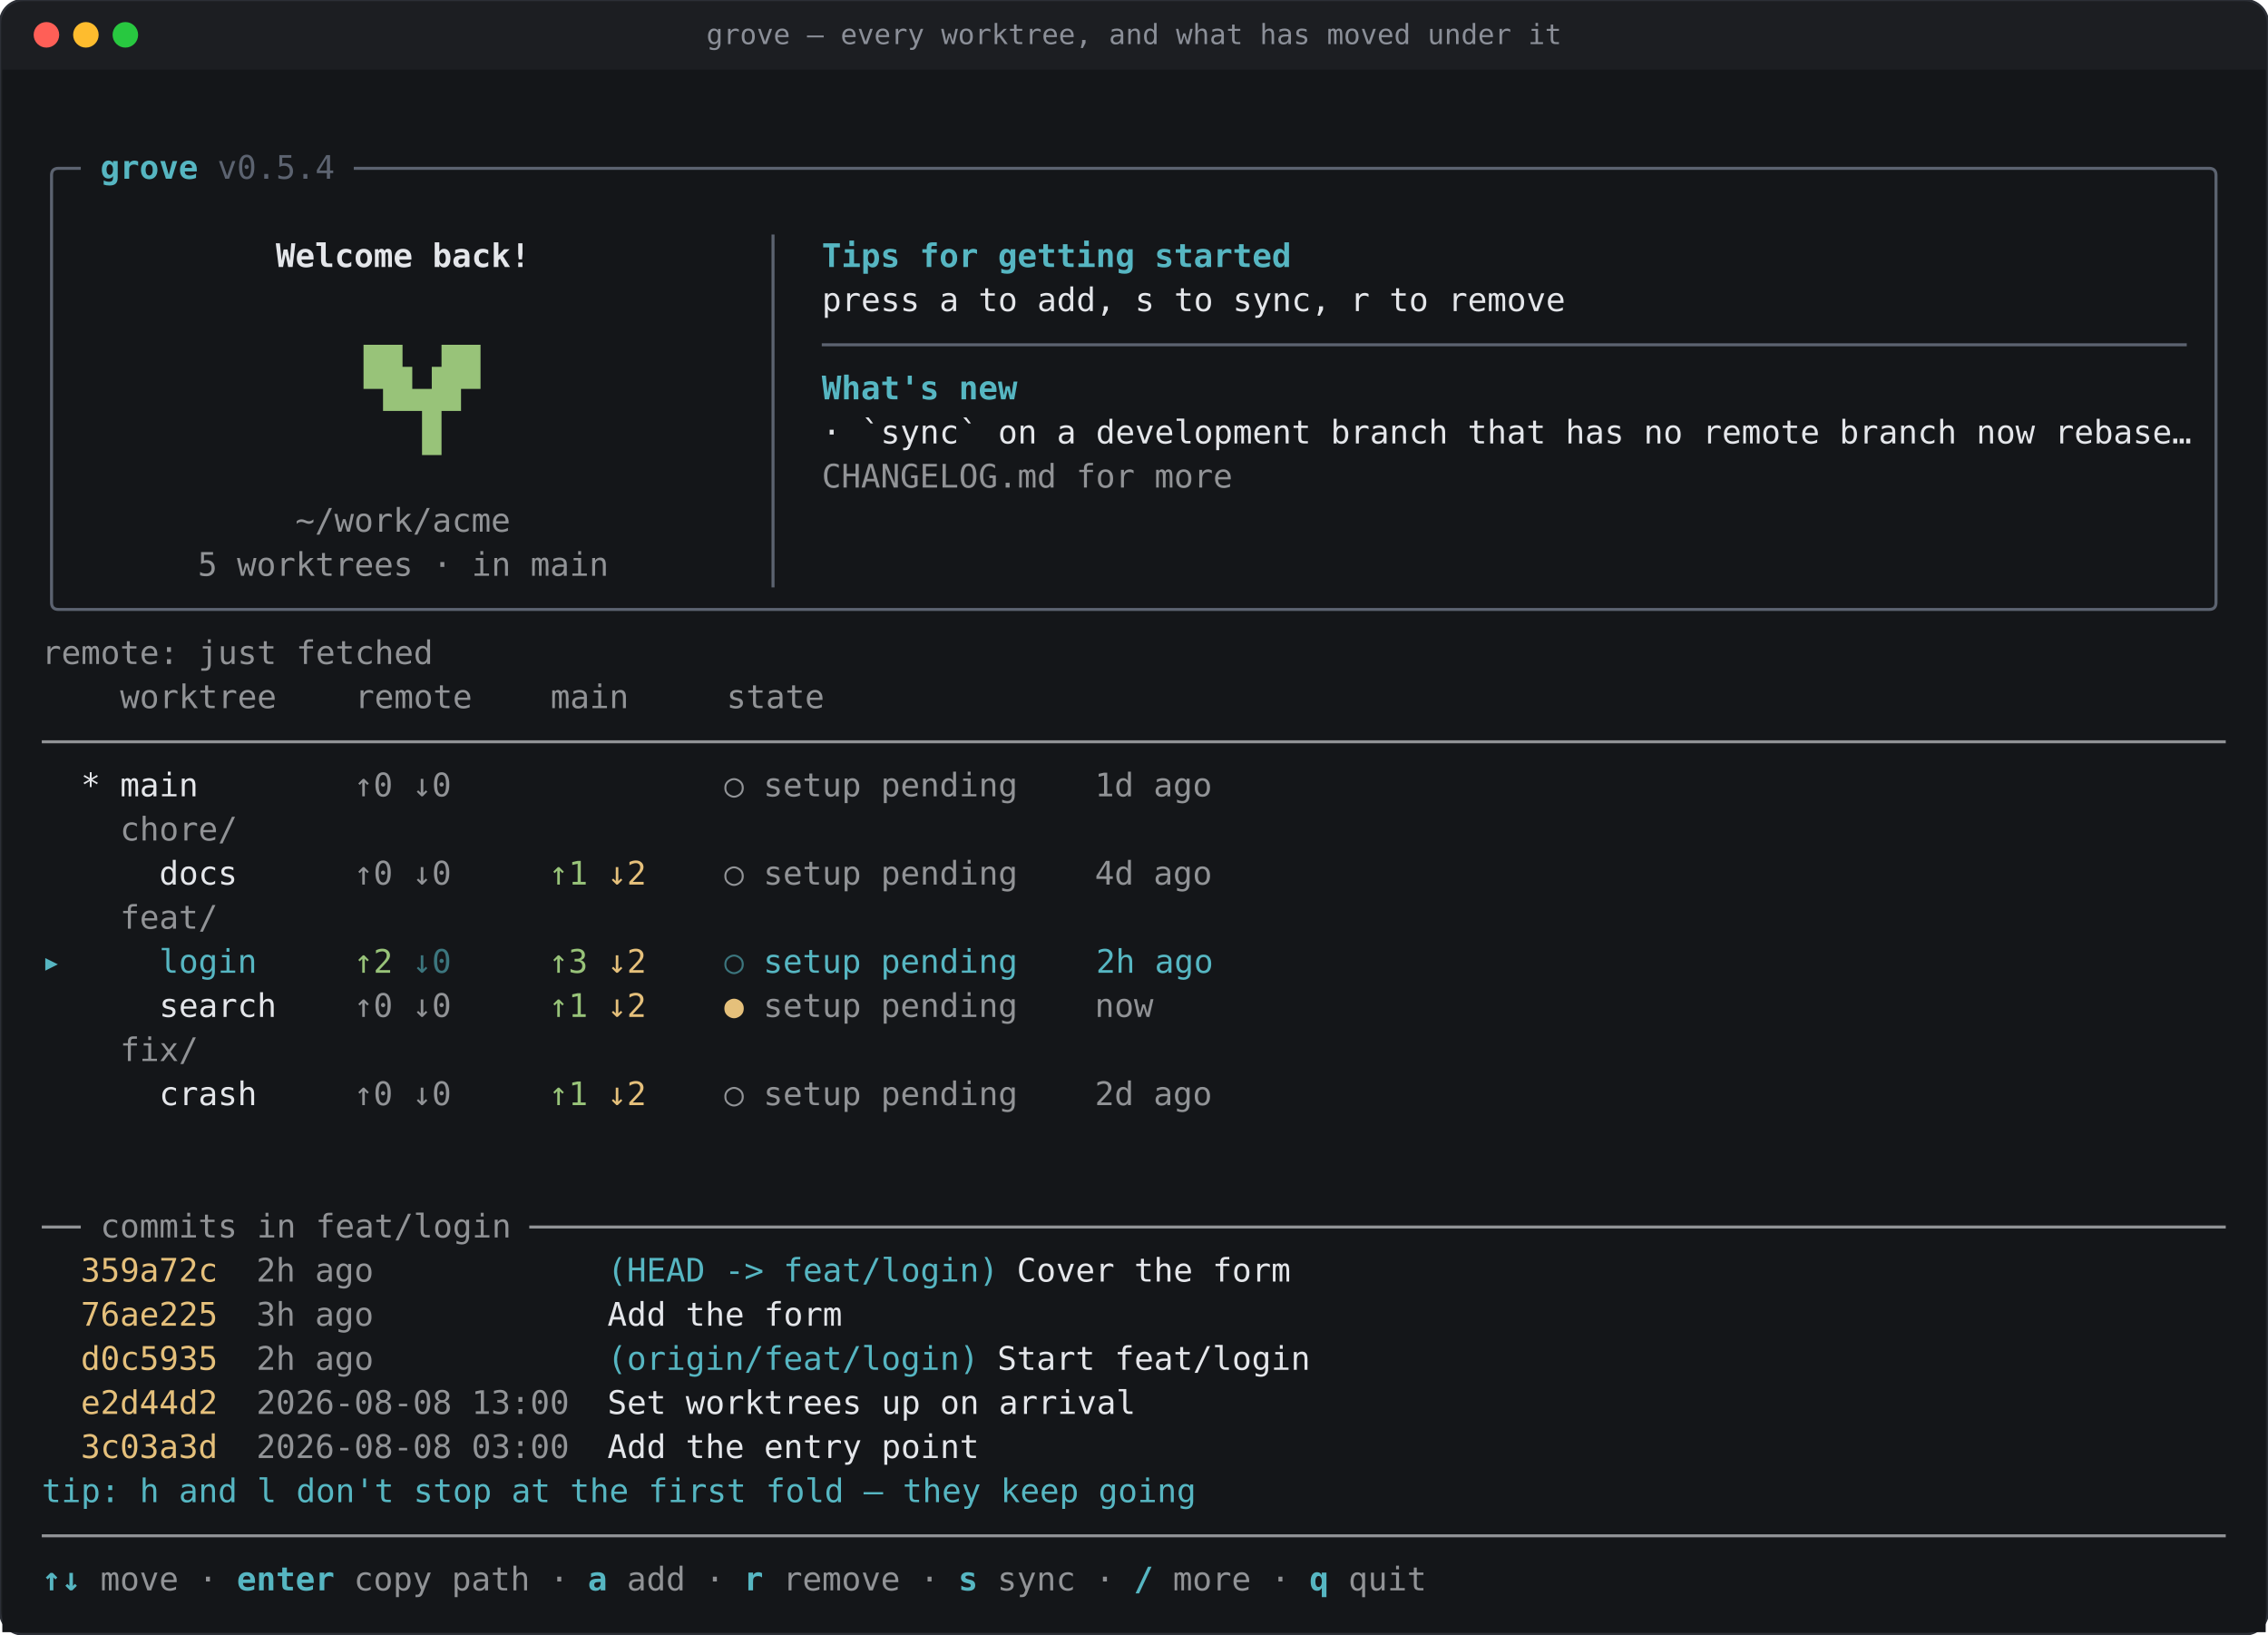
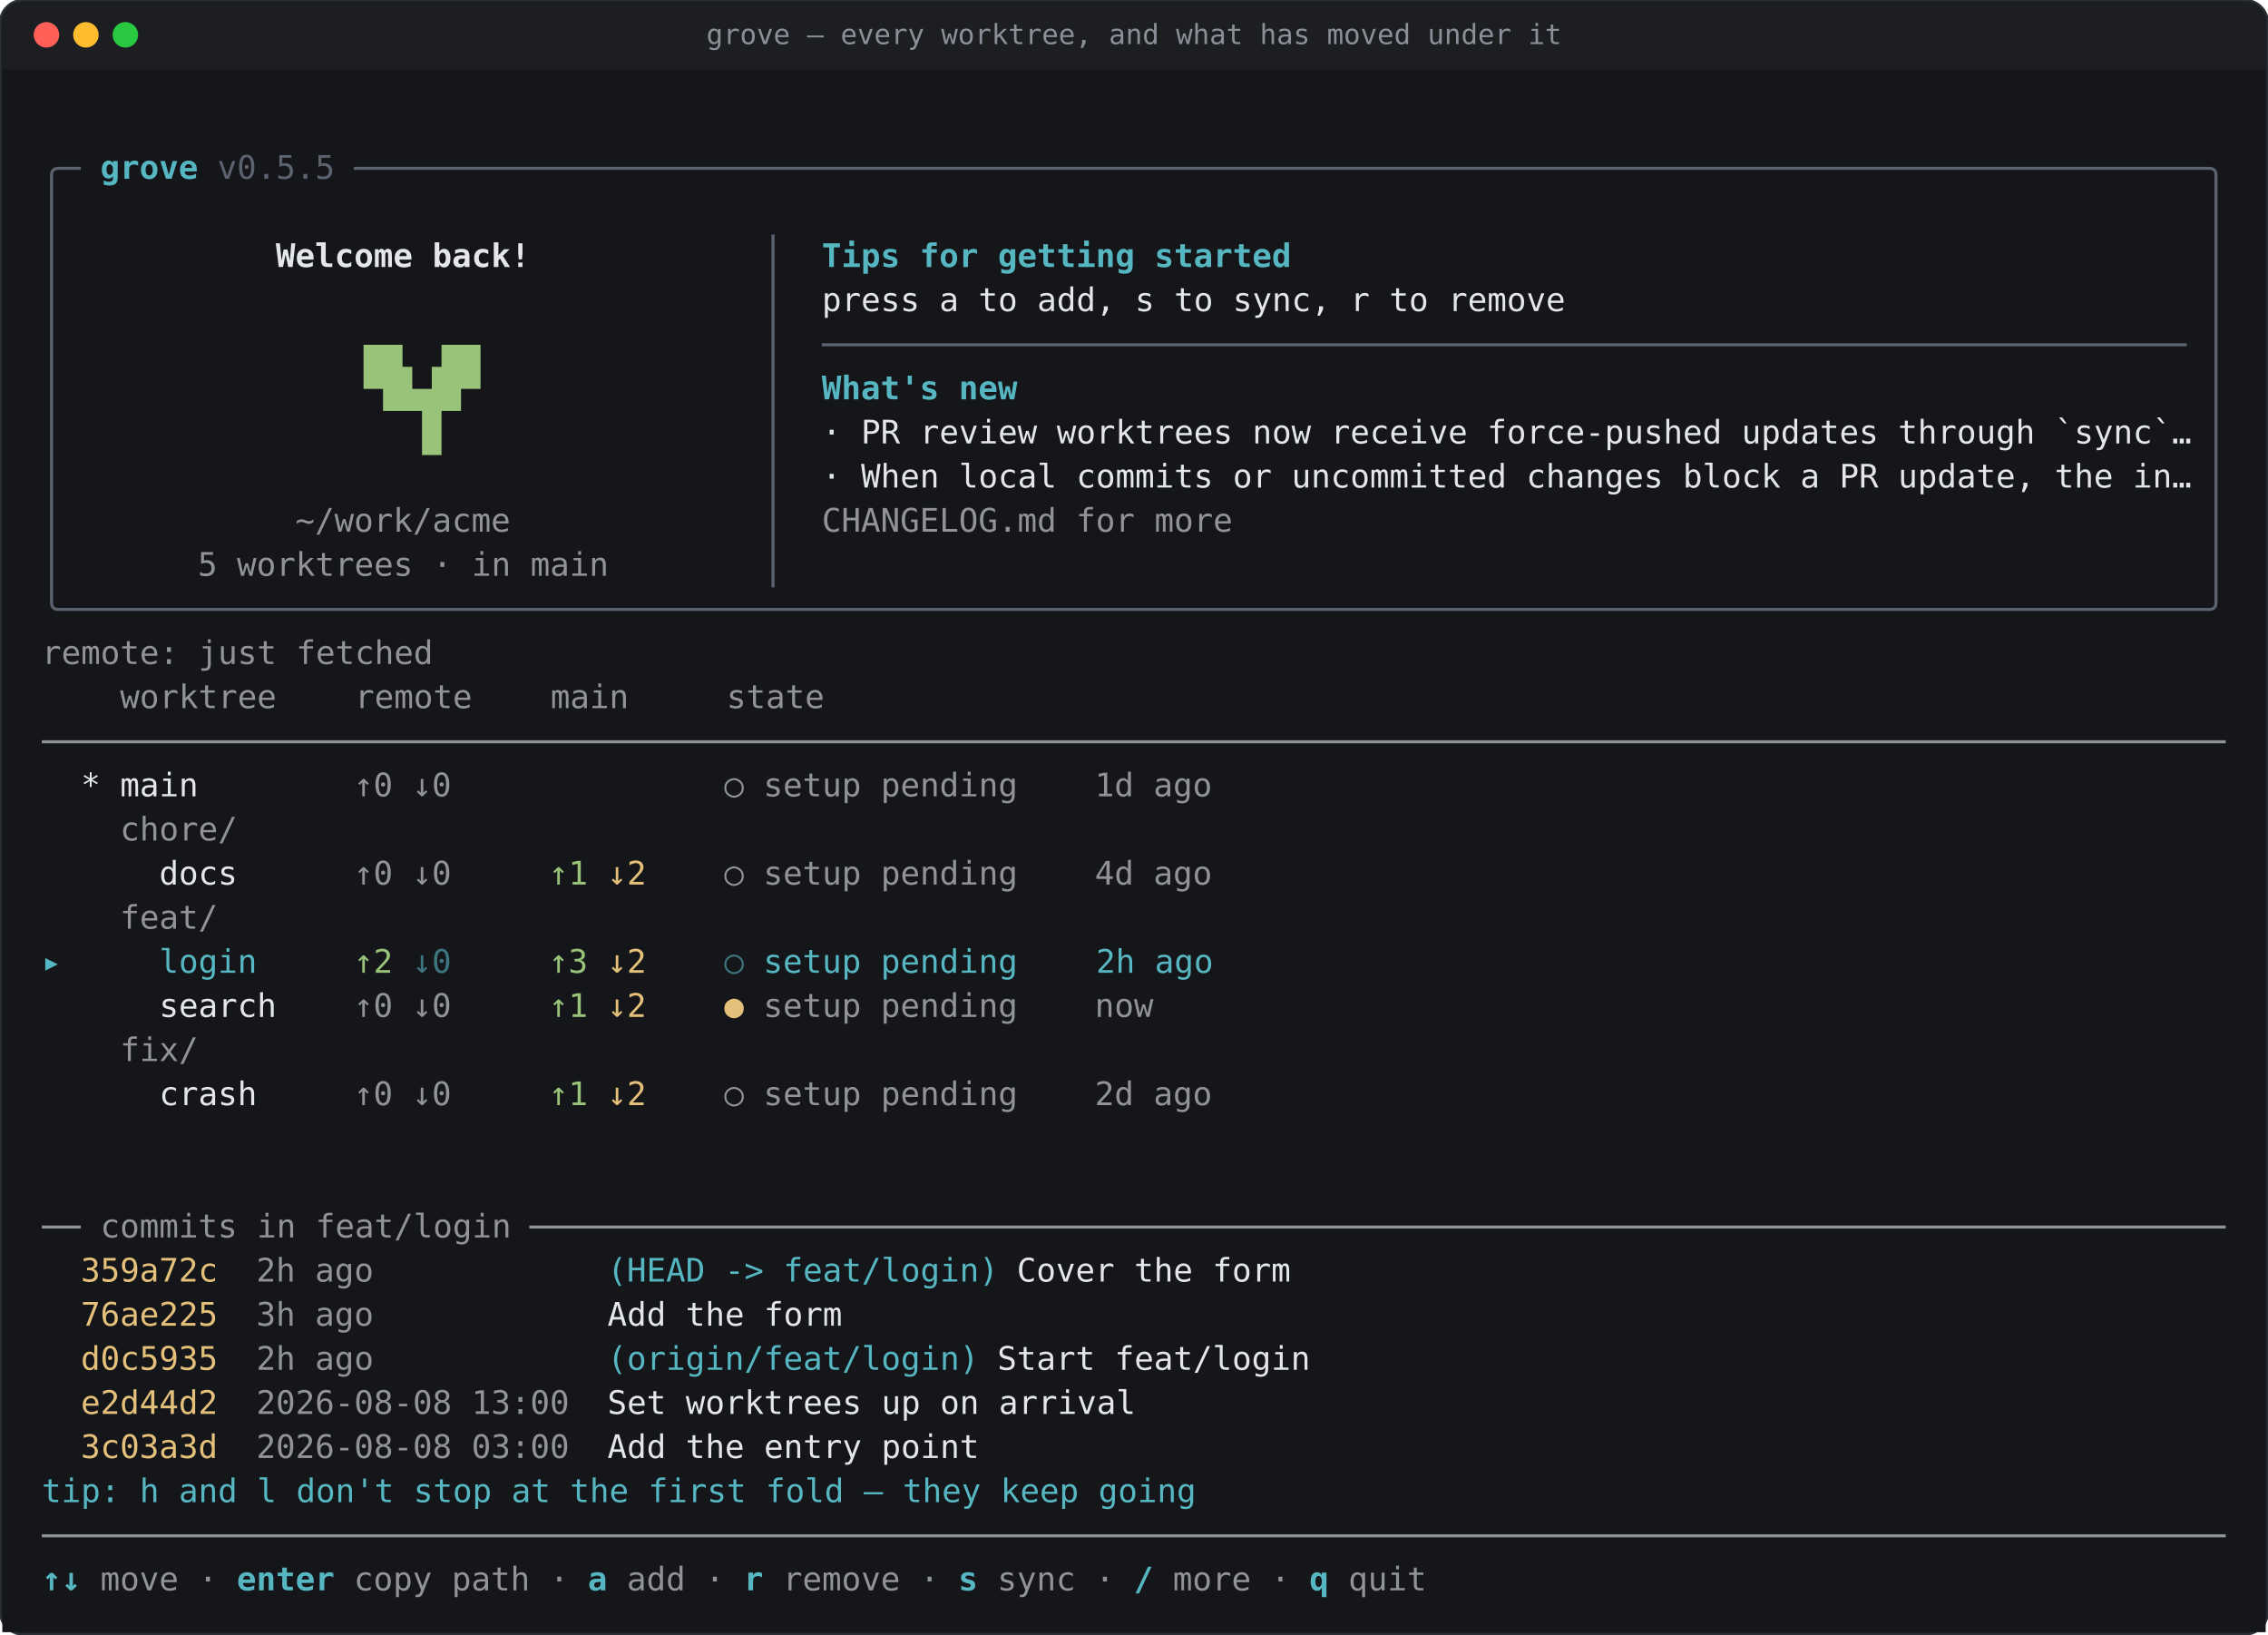
<svg xmlns="http://www.w3.org/2000/svg" width="977" height="704" viewBox="0 0 977 704" font-family="ui-monospace, SFMono-Regular, Menlo, Consolas, 'DejaVu Sans Mono', monospace" font-size="14">
  <rect width="977" height="704" rx="10" fill="#1c1e22" stroke="#2c2f36" />
  <rect x="1" y="30" width="975" height="673" fill="#141619" />
  <circle cx="20" cy="15" r="5.5" fill="#ff5f57" />
  <circle cx="37" cy="15" r="5.5" fill="#febc2e" />
  <circle cx="54" cy="15" r="5.5" fill="#28c840" />
  <text x="488.5" y="19" fill="#8b8f98" font-size="12" text-anchor="middle">grove — every worktree, and what has moved under it</text>
  <path fill="#98c379" opacity="1" d="M156.60 148.50h4.20v9.50h-4.20zM160.80 148.50h8.40v9.50h-8.40zM169.20 148.50h4.20v9.50h-4.20zM190.20 148.50h4.20v9.50h-4.20zM194.40 148.50h8.40v9.50h-8.40zM202.80 148.50h4.20v9.50h-4.20zM156.60 158.00h4.20v9.50h-4.20zM160.80 158.00h4.20v9.50h-4.20zM165.00 158.00h4.20v9.50h-4.20zM165.00 167.50h4.20v9.50h-4.20zM169.20 158.00h8.40v19.00h-8.40zM177.60 167.50h8.40v9.50h-8.40zM186.00 158.00h8.40v19.00h-8.40zM194.40 158.00h4.20v9.50h-4.20zM198.60 158.00h4.20v9.50h-4.20zM194.40 167.50h4.20v9.50h-4.20zM202.80 158.00h4.20v9.50h-4.20zM181.80 177.00h4.20v19.00h-4.20zM186.00 177.00h4.20v19.00h-4.20z" />
  <path fill="none" stroke="#5c6370" stroke-width="1.3" opacity="1" d="M22.20 82.00V75.50Q22.20 72.50 25.20 72.50H26.40M26.40 72.50H34.80M152.40 72.50H950.40M954.60 82.00V75.50Q954.60 72.50 951.60 72.50H950.40M22.20 82.00V101.00M954.60 82.00V101.00M22.20 101.00V120.00M333.00 101.00V120.00M954.60 101.00V120.00M22.20 120.00V139.00M333.00 120.00V139.00M954.60 120.00V139.00M22.20 139.00V158.00M333.00 139.00V158.00M354.00 148.50H942.00M954.60 139.00V158.00M22.20 158.00V177.00M333.00 158.00V177.00M954.60 158.00V177.00M22.20 177.00V196.00M333.00 177.00V196.00M954.60 177.00V196.00M22.20 196.00V215.00M333.00 196.00V215.00M954.60 196.00V215.00M22.20 215.00V234.00M333.00 215.00V234.00M954.60 215.00V234.00M22.20 234.00V253.00M333.00 234.00V253.00M954.60 234.00V253.00M22.20 253.00V259.50Q22.20 262.50 25.20 262.50H26.40M26.40 262.50H950.40M954.60 253.00V259.50Q954.60 262.50 951.60 262.50H950.40" />
  <path fill="none" stroke="#e4e6ea" stroke-width="1.3" opacity="0.6" d="M18.00 319.50H958.80M18.00 528.50H34.80M228.00 528.50H958.80M18.00 661.50H958.80" />
  <text x="43.2" y="77.0" fill="#56b6c2" font-weight="600" textLength="42.0" lengthAdjust="spacingAndGlyphs" xml:space="preserve">grove</text>
-   <text x="85.2" y="77.0" fill="#5c6370" textLength="67.2" lengthAdjust="spacingAndGlyphs" xml:space="preserve"> v0.5.4 </text>
+   <text x="85.2" y="77.0" fill="#5c6370" textLength="67.2" lengthAdjust="spacingAndGlyphs" xml:space="preserve"> v0.5.5 </text>
  <text x="118.8" y="115.0" fill="#e4e6ea" font-weight="600" textLength="109.2" lengthAdjust="spacingAndGlyphs" xml:space="preserve">Welcome back!</text>
  <text x="354.0" y="115.0" fill="#56b6c2" font-weight="600" textLength="201.6" lengthAdjust="spacingAndGlyphs" xml:space="preserve">Tips for getting started</text>
  <text x="337.2" y="134.0" fill="#e4e6ea" textLength="613.2" lengthAdjust="spacingAndGlyphs" xml:space="preserve">  press a to add, s to sync, r to remove                                 </text>
  <text x="354.0" y="172.0" fill="#56b6c2" font-weight="600" textLength="84.0" lengthAdjust="spacingAndGlyphs" xml:space="preserve">What's new</text>
-   <text x="337.2" y="191.0" fill="#e4e6ea" textLength="613.2" lengthAdjust="spacingAndGlyphs" xml:space="preserve">  · `sync` on a development branch that has no remote branch now rebase… </text>
-   <text x="354.0" y="210.0" fill="#e4e6ea" opacity="0.6" textLength="176.4" lengthAdjust="spacingAndGlyphs" xml:space="preserve">CHANGELOG.md for more</text>
+   <text x="337.2" y="191.0" fill="#e4e6ea" textLength="613.2" lengthAdjust="spacingAndGlyphs" xml:space="preserve">  · PR review worktrees now receive force-pushed updates through `sync`… </text>
+   <text x="337.2" y="210.0" fill="#e4e6ea" textLength="613.2" lengthAdjust="spacingAndGlyphs" xml:space="preserve">  · When local commits or uncommitted changes block a PR update, the in… </text>
  <text x="127.2" y="229.0" fill="#e4e6ea" opacity="0.6" textLength="92.4" lengthAdjust="spacingAndGlyphs" xml:space="preserve">~/work/acme</text>
+   <text x="354.0" y="229.0" fill="#e4e6ea" opacity="0.6" textLength="176.4" lengthAdjust="spacingAndGlyphs" xml:space="preserve">CHANGELOG.md for more</text>
  <text x="85.2" y="248.0" fill="#e4e6ea" opacity="0.6" textLength="176.4" lengthAdjust="spacingAndGlyphs" xml:space="preserve">5 worktrees · in main</text>
  <text x="18.0" y="286.0" fill="#e4e6ea" opacity="0.6" textLength="168.0" lengthAdjust="spacingAndGlyphs" xml:space="preserve">remote: just fetched</text>
  <text x="18.0" y="305.0" fill="#e4e6ea" opacity="0.6" textLength="336.0" lengthAdjust="spacingAndGlyphs" xml:space="preserve">    worktree    remote    main     state</text>
  <text x="18.0" y="343.0" fill="#e4e6ea" textLength="134.4" lengthAdjust="spacingAndGlyphs" xml:space="preserve">  * main        </text>
  <text x="152.4" y="343.0" fill="#e4e6ea" opacity="0.6" textLength="16.8" lengthAdjust="spacingAndGlyphs" xml:space="preserve">↑0</text>
  <text x="177.6" y="343.0" fill="#e4e6ea" opacity="0.6" textLength="16.8" lengthAdjust="spacingAndGlyphs" xml:space="preserve">↓0</text>
  <text x="312.0" y="343.0" fill="#e4e6ea" opacity="0.6" textLength="126.0" lengthAdjust="spacingAndGlyphs" xml:space="preserve">○ setup pending</text>
  <text x="471.6" y="343.0" fill="#e4e6ea" opacity="0.6" textLength="50.4" lengthAdjust="spacingAndGlyphs" xml:space="preserve">1d ago</text>
  <text x="18.0" y="362.0" fill="#e4e6ea" opacity="0.6" textLength="84.0" lengthAdjust="spacingAndGlyphs" xml:space="preserve">    chore/</text>
  <text x="18.0" y="381.0" fill="#e4e6ea" textLength="134.4" lengthAdjust="spacingAndGlyphs" xml:space="preserve">      docs      </text>
  <text x="152.4" y="381.0" fill="#e4e6ea" opacity="0.6" textLength="16.8" lengthAdjust="spacingAndGlyphs" xml:space="preserve">↑0</text>
  <text x="177.6" y="381.0" fill="#e4e6ea" opacity="0.6" textLength="16.8" lengthAdjust="spacingAndGlyphs" xml:space="preserve">↓0</text>
  <text x="236.4" y="381.0" fill="#98c379" textLength="16.8" lengthAdjust="spacingAndGlyphs" xml:space="preserve">↑1</text>
  <text x="261.6" y="381.0" fill="#e5c07b" textLength="16.8" lengthAdjust="spacingAndGlyphs" xml:space="preserve">↓2</text>
  <text x="312.0" y="381.0" fill="#e4e6ea" opacity="0.6" textLength="126.0" lengthAdjust="spacingAndGlyphs" xml:space="preserve">○ setup pending</text>
  <text x="471.6" y="381.0" fill="#e4e6ea" opacity="0.6" textLength="50.4" lengthAdjust="spacingAndGlyphs" xml:space="preserve">4d ago</text>
  <text x="18.0" y="400.0" fill="#e4e6ea" opacity="0.6" textLength="75.6" lengthAdjust="spacingAndGlyphs" xml:space="preserve">    feat/</text>
  <text x="18.0" y="419.0" fill="#56b6c2" textLength="134.4" lengthAdjust="spacingAndGlyphs" xml:space="preserve">▸     login     </text>
  <text x="152.4" y="419.0" fill="#98c379" textLength="16.8" lengthAdjust="spacingAndGlyphs" xml:space="preserve">↑2</text>
  <text x="177.6" y="419.0" fill="#56b6c2" opacity="0.6" textLength="16.8" lengthAdjust="spacingAndGlyphs" xml:space="preserve">↓0</text>
  <text x="236.4" y="419.0" fill="#98c379" textLength="16.8" lengthAdjust="spacingAndGlyphs" xml:space="preserve">↑3</text>
  <text x="261.6" y="419.0" fill="#e5c07b" textLength="16.8" lengthAdjust="spacingAndGlyphs" xml:space="preserve">↓2</text>
  <text x="312.0" y="419.0" fill="#56b6c2" opacity="0.6" textLength="8.4" lengthAdjust="spacingAndGlyphs" xml:space="preserve">○</text>
  <text x="320.4" y="419.0" fill="#56b6c2" textLength="201.6" lengthAdjust="spacingAndGlyphs" xml:space="preserve"> setup pending    2h ago</text>
  <text x="18.0" y="438.0" fill="#e4e6ea" textLength="134.4" lengthAdjust="spacingAndGlyphs" xml:space="preserve">      search    </text>
  <text x="152.4" y="438.0" fill="#e4e6ea" opacity="0.6" textLength="16.8" lengthAdjust="spacingAndGlyphs" xml:space="preserve">↑0</text>
  <text x="177.6" y="438.0" fill="#e4e6ea" opacity="0.6" textLength="16.8" lengthAdjust="spacingAndGlyphs" xml:space="preserve">↓0</text>
  <text x="236.4" y="438.0" fill="#98c379" textLength="16.8" lengthAdjust="spacingAndGlyphs" xml:space="preserve">↑1</text>
  <text x="261.6" y="438.0" fill="#e5c07b" textLength="16.8" lengthAdjust="spacingAndGlyphs" xml:space="preserve">↓2</text>
  <text x="312.0" y="438.0" fill="#e5c07b" textLength="8.4" lengthAdjust="spacingAndGlyphs" xml:space="preserve">●</text>
  <text x="320.4" y="438.0" fill="#e4e6ea" opacity="0.6" textLength="117.6" lengthAdjust="spacingAndGlyphs" xml:space="preserve"> setup pending</text>
  <text x="471.6" y="438.0" fill="#e4e6ea" opacity="0.6" textLength="50.4" lengthAdjust="spacingAndGlyphs" xml:space="preserve">now   </text>
  <text x="18.0" y="457.0" fill="#e4e6ea" opacity="0.6" textLength="67.2" lengthAdjust="spacingAndGlyphs" xml:space="preserve">    fix/</text>
  <text x="18.0" y="476.0" fill="#e4e6ea" textLength="134.4" lengthAdjust="spacingAndGlyphs" xml:space="preserve">      crash     </text>
  <text x="152.4" y="476.0" fill="#e4e6ea" opacity="0.6" textLength="16.8" lengthAdjust="spacingAndGlyphs" xml:space="preserve">↑0</text>
  <text x="177.6" y="476.0" fill="#e4e6ea" opacity="0.6" textLength="16.8" lengthAdjust="spacingAndGlyphs" xml:space="preserve">↓0</text>
  <text x="236.4" y="476.0" fill="#98c379" textLength="16.8" lengthAdjust="spacingAndGlyphs" xml:space="preserve">↑1</text>
  <text x="261.6" y="476.0" fill="#e5c07b" textLength="16.8" lengthAdjust="spacingAndGlyphs" xml:space="preserve">↓2</text>
  <text x="312.0" y="476.0" fill="#e4e6ea" opacity="0.6" textLength="126.0" lengthAdjust="spacingAndGlyphs" xml:space="preserve">○ setup pending</text>
  <text x="471.6" y="476.0" fill="#e4e6ea" opacity="0.6" textLength="50.4" lengthAdjust="spacingAndGlyphs" xml:space="preserve">2d ago</text>
  <text x="34.8" y="533.0" fill="#e4e6ea" opacity="0.6" textLength="193.2" lengthAdjust="spacingAndGlyphs" xml:space="preserve"> commits in feat/login </text>
  <text x="34.8" y="552.0" fill="#e5c07b" textLength="58.8" lengthAdjust="spacingAndGlyphs" xml:space="preserve">359a72c</text>
  <text x="110.4" y="552.0" fill="#e4e6ea" opacity="0.6" textLength="134.4" lengthAdjust="spacingAndGlyphs" xml:space="preserve">2h ago          </text>
  <text x="261.6" y="552.0" fill="#56b6c2" textLength="176.4" lengthAdjust="spacingAndGlyphs" xml:space="preserve">(HEAD -&gt; feat/login) </text>
  <text x="438.0" y="552.0" fill="#e4e6ea" textLength="117.6" lengthAdjust="spacingAndGlyphs" xml:space="preserve">Cover the form</text>
  <text x="34.8" y="571.0" fill="#e5c07b" textLength="58.8" lengthAdjust="spacingAndGlyphs" xml:space="preserve">76ae225</text>
  <text x="110.4" y="571.0" fill="#e4e6ea" opacity="0.6" textLength="134.4" lengthAdjust="spacingAndGlyphs" xml:space="preserve">3h ago          </text>
  <text x="244.8" y="571.0" fill="#e4e6ea" textLength="117.6" lengthAdjust="spacingAndGlyphs" xml:space="preserve">  Add the form</text>
  <text x="34.8" y="590.0" fill="#e5c07b" textLength="58.8" lengthAdjust="spacingAndGlyphs" xml:space="preserve">d0c5935</text>
  <text x="110.4" y="590.0" fill="#e4e6ea" opacity="0.6" textLength="134.4" lengthAdjust="spacingAndGlyphs" xml:space="preserve">2h ago          </text>
  <text x="261.6" y="590.0" fill="#56b6c2" textLength="168.0" lengthAdjust="spacingAndGlyphs" xml:space="preserve">(origin/feat/login) </text>
  <text x="429.6" y="590.0" fill="#e4e6ea" textLength="134.4" lengthAdjust="spacingAndGlyphs" xml:space="preserve">Start feat/login</text>
  <text x="34.8" y="609.0" fill="#e5c07b" textLength="58.8" lengthAdjust="spacingAndGlyphs" xml:space="preserve">e2d44d2</text>
  <text x="110.4" y="609.0" fill="#e4e6ea" opacity="0.6" textLength="134.4" lengthAdjust="spacingAndGlyphs" xml:space="preserve">2026-08-08 13:00</text>
  <text x="244.8" y="609.0" fill="#e4e6ea" textLength="243.6" lengthAdjust="spacingAndGlyphs" xml:space="preserve">  Set worktrees up on arrival</text>
  <text x="34.8" y="628.0" fill="#e5c07b" textLength="58.8" lengthAdjust="spacingAndGlyphs" xml:space="preserve">3c03a3d</text>
  <text x="110.4" y="628.0" fill="#e4e6ea" opacity="0.6" textLength="134.4" lengthAdjust="spacingAndGlyphs" xml:space="preserve">2026-08-08 03:00</text>
  <text x="244.8" y="628.0" fill="#e4e6ea" textLength="176.4" lengthAdjust="spacingAndGlyphs" xml:space="preserve">  Add the entry point</text>
  <text x="18.0" y="647.0" fill="#56b6c2" textLength="495.6" lengthAdjust="spacingAndGlyphs" xml:space="preserve">tip: h and l don't stop at the first fold — they keep going</text>
  <text x="18.0" y="685.0" fill="#56b6c2" font-weight="600" textLength="16.8" lengthAdjust="spacingAndGlyphs" xml:space="preserve">↑↓</text>
  <text x="34.8" y="685.0" fill="#e4e6ea" opacity="0.6" textLength="67.2" lengthAdjust="spacingAndGlyphs" xml:space="preserve"> move · </text>
  <text x="102.0" y="685.0" fill="#56b6c2" font-weight="600" textLength="42.0" lengthAdjust="spacingAndGlyphs" xml:space="preserve">enter</text>
  <text x="144.0" y="685.0" fill="#e4e6ea" opacity="0.6" textLength="109.2" lengthAdjust="spacingAndGlyphs" xml:space="preserve"> copy path · </text>
  <text x="253.2" y="685.0" fill="#56b6c2" font-weight="600" textLength="8.4" lengthAdjust="spacingAndGlyphs" xml:space="preserve">a</text>
  <text x="261.6" y="685.0" fill="#e4e6ea" opacity="0.6" textLength="58.8" lengthAdjust="spacingAndGlyphs" xml:space="preserve"> add · </text>
  <text x="320.4" y="685.0" fill="#56b6c2" font-weight="600" textLength="8.4" lengthAdjust="spacingAndGlyphs" xml:space="preserve">r</text>
  <text x="328.8" y="685.0" fill="#e4e6ea" opacity="0.6" textLength="84.0" lengthAdjust="spacingAndGlyphs" xml:space="preserve"> remove · </text>
  <text x="412.8" y="685.0" fill="#56b6c2" font-weight="600" textLength="8.4" lengthAdjust="spacingAndGlyphs" xml:space="preserve">s</text>
  <text x="421.2" y="685.0" fill="#e4e6ea" opacity="0.6" textLength="67.2" lengthAdjust="spacingAndGlyphs" xml:space="preserve"> sync · </text>
  <text x="488.4" y="685.0" fill="#56b6c2" font-weight="600" textLength="8.4" lengthAdjust="spacingAndGlyphs" xml:space="preserve">/</text>
  <text x="496.8" y="685.0" fill="#e4e6ea" opacity="0.6" textLength="67.2" lengthAdjust="spacingAndGlyphs" xml:space="preserve"> more · </text>
  <text x="564.0" y="685.0" fill="#56b6c2" font-weight="600" textLength="8.4" lengthAdjust="spacingAndGlyphs" xml:space="preserve">q</text>
  <text x="572.4" y="685.0" fill="#e4e6ea" opacity="0.6" textLength="42.0" lengthAdjust="spacingAndGlyphs" xml:space="preserve"> quit</text>
</svg>
